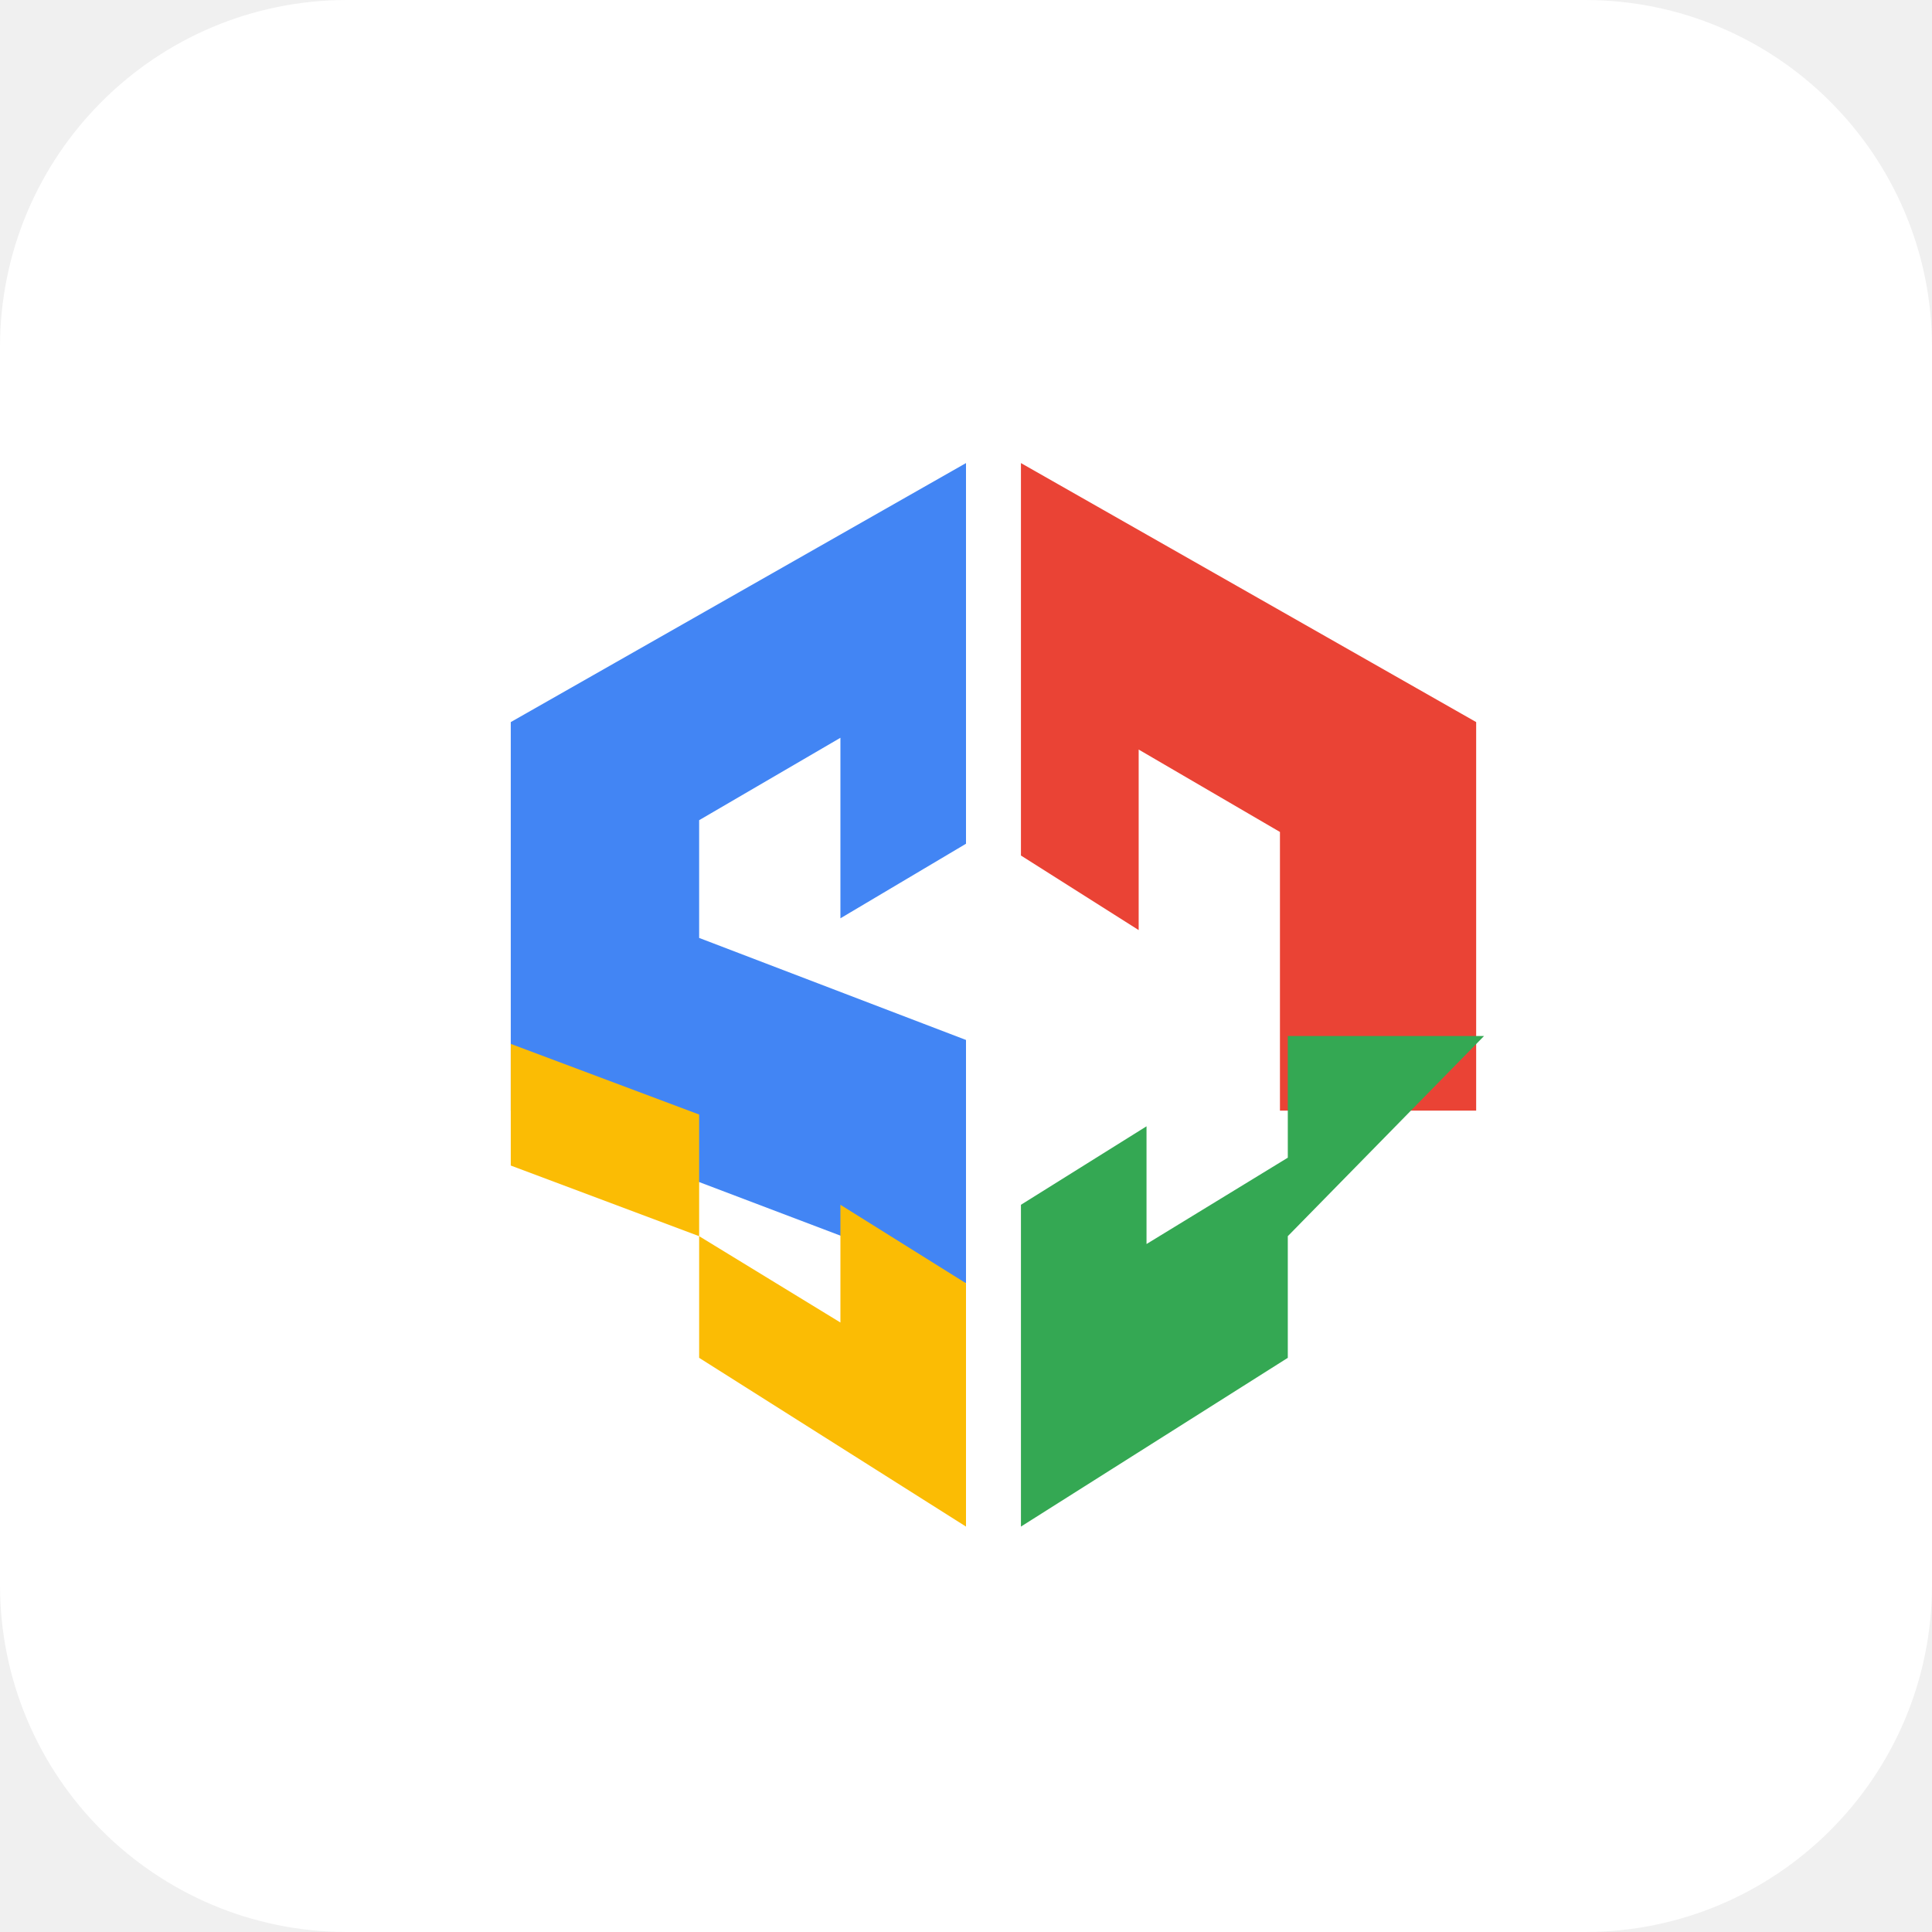
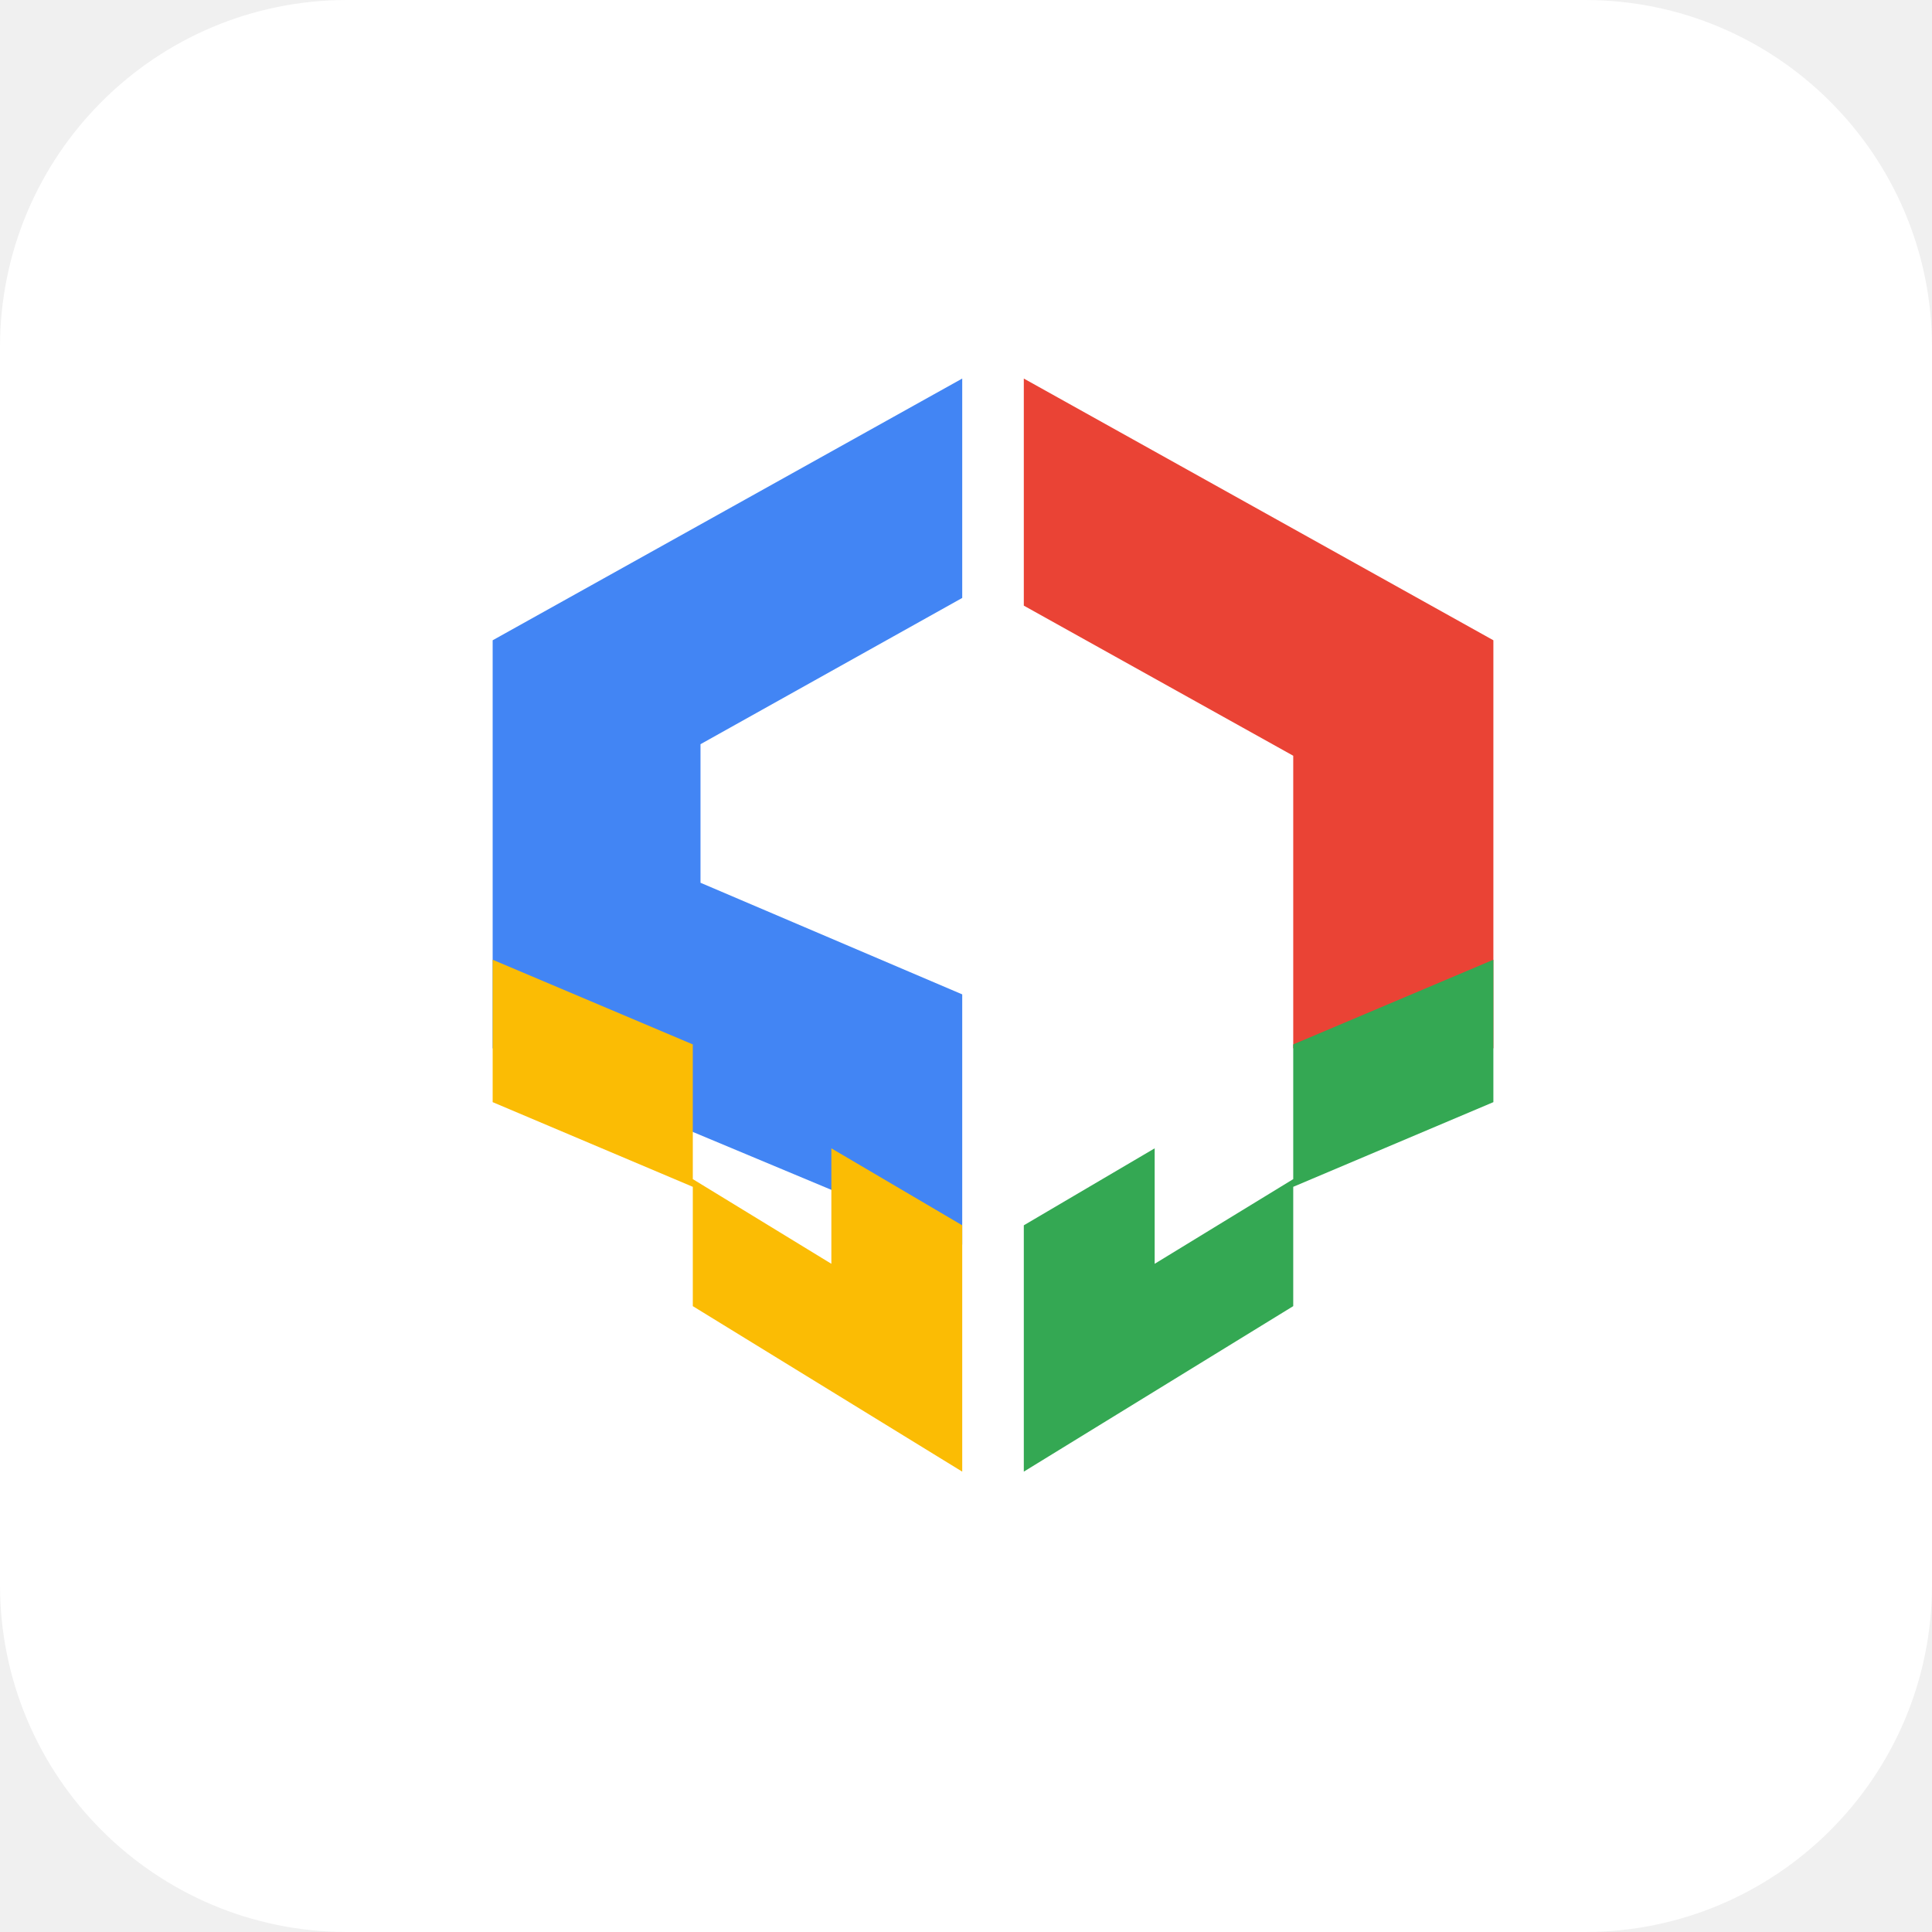
<svg xmlns="http://www.w3.org/2000/svg" viewBox="0 0 512 512" role="img" aria-label="Software Damage Control shield icon">
  <rect width="512" height="512" rx="92" fill="#FFFFFF" />
-   <g transform="translate(100 104) scale(1.04)">
+   <g transform="translate(102 84) scale(1.02)">
    <g id="sdc-shield">
-       <path d="M150 18 34 84v99l116 44v-62l-68-26v-30l36-21v46l32-19z" fill="#4285F4" />
-       <path d="m164 18 116 66v99h-50v-71l-36-21v46l-30-19z" fill="#EA4335" />
-       <path d="m34 197 48 18v31l68 43v-62l-32-20v30l-36-22v-31l-48-18z" fill="#FBBC04" />
-       <path d="m164 207 32-20v30l36-22v-31h50l-50 51v31l-68 43z" fill="#34A853" />
+       <path d="M150 16 28 84v106l122 51v-65l-68-29v-36l68-38z" fill="#4285F4" />
+       <path d="m166 16 122 68v106h-52v-76l-70-39z" fill="#EA4335" />
+       <path d="M28 204 80 226v31l70 43v-64l-34-20v30l-36-22v-35l-52-22z" fill="#FBBC04" />
+       <path d="m288 204-52 22v31l-70 43v-64l34-20v30l36-22v-35l52-22z" fill="#34A853" />
    </g>
  </g>
</svg>
